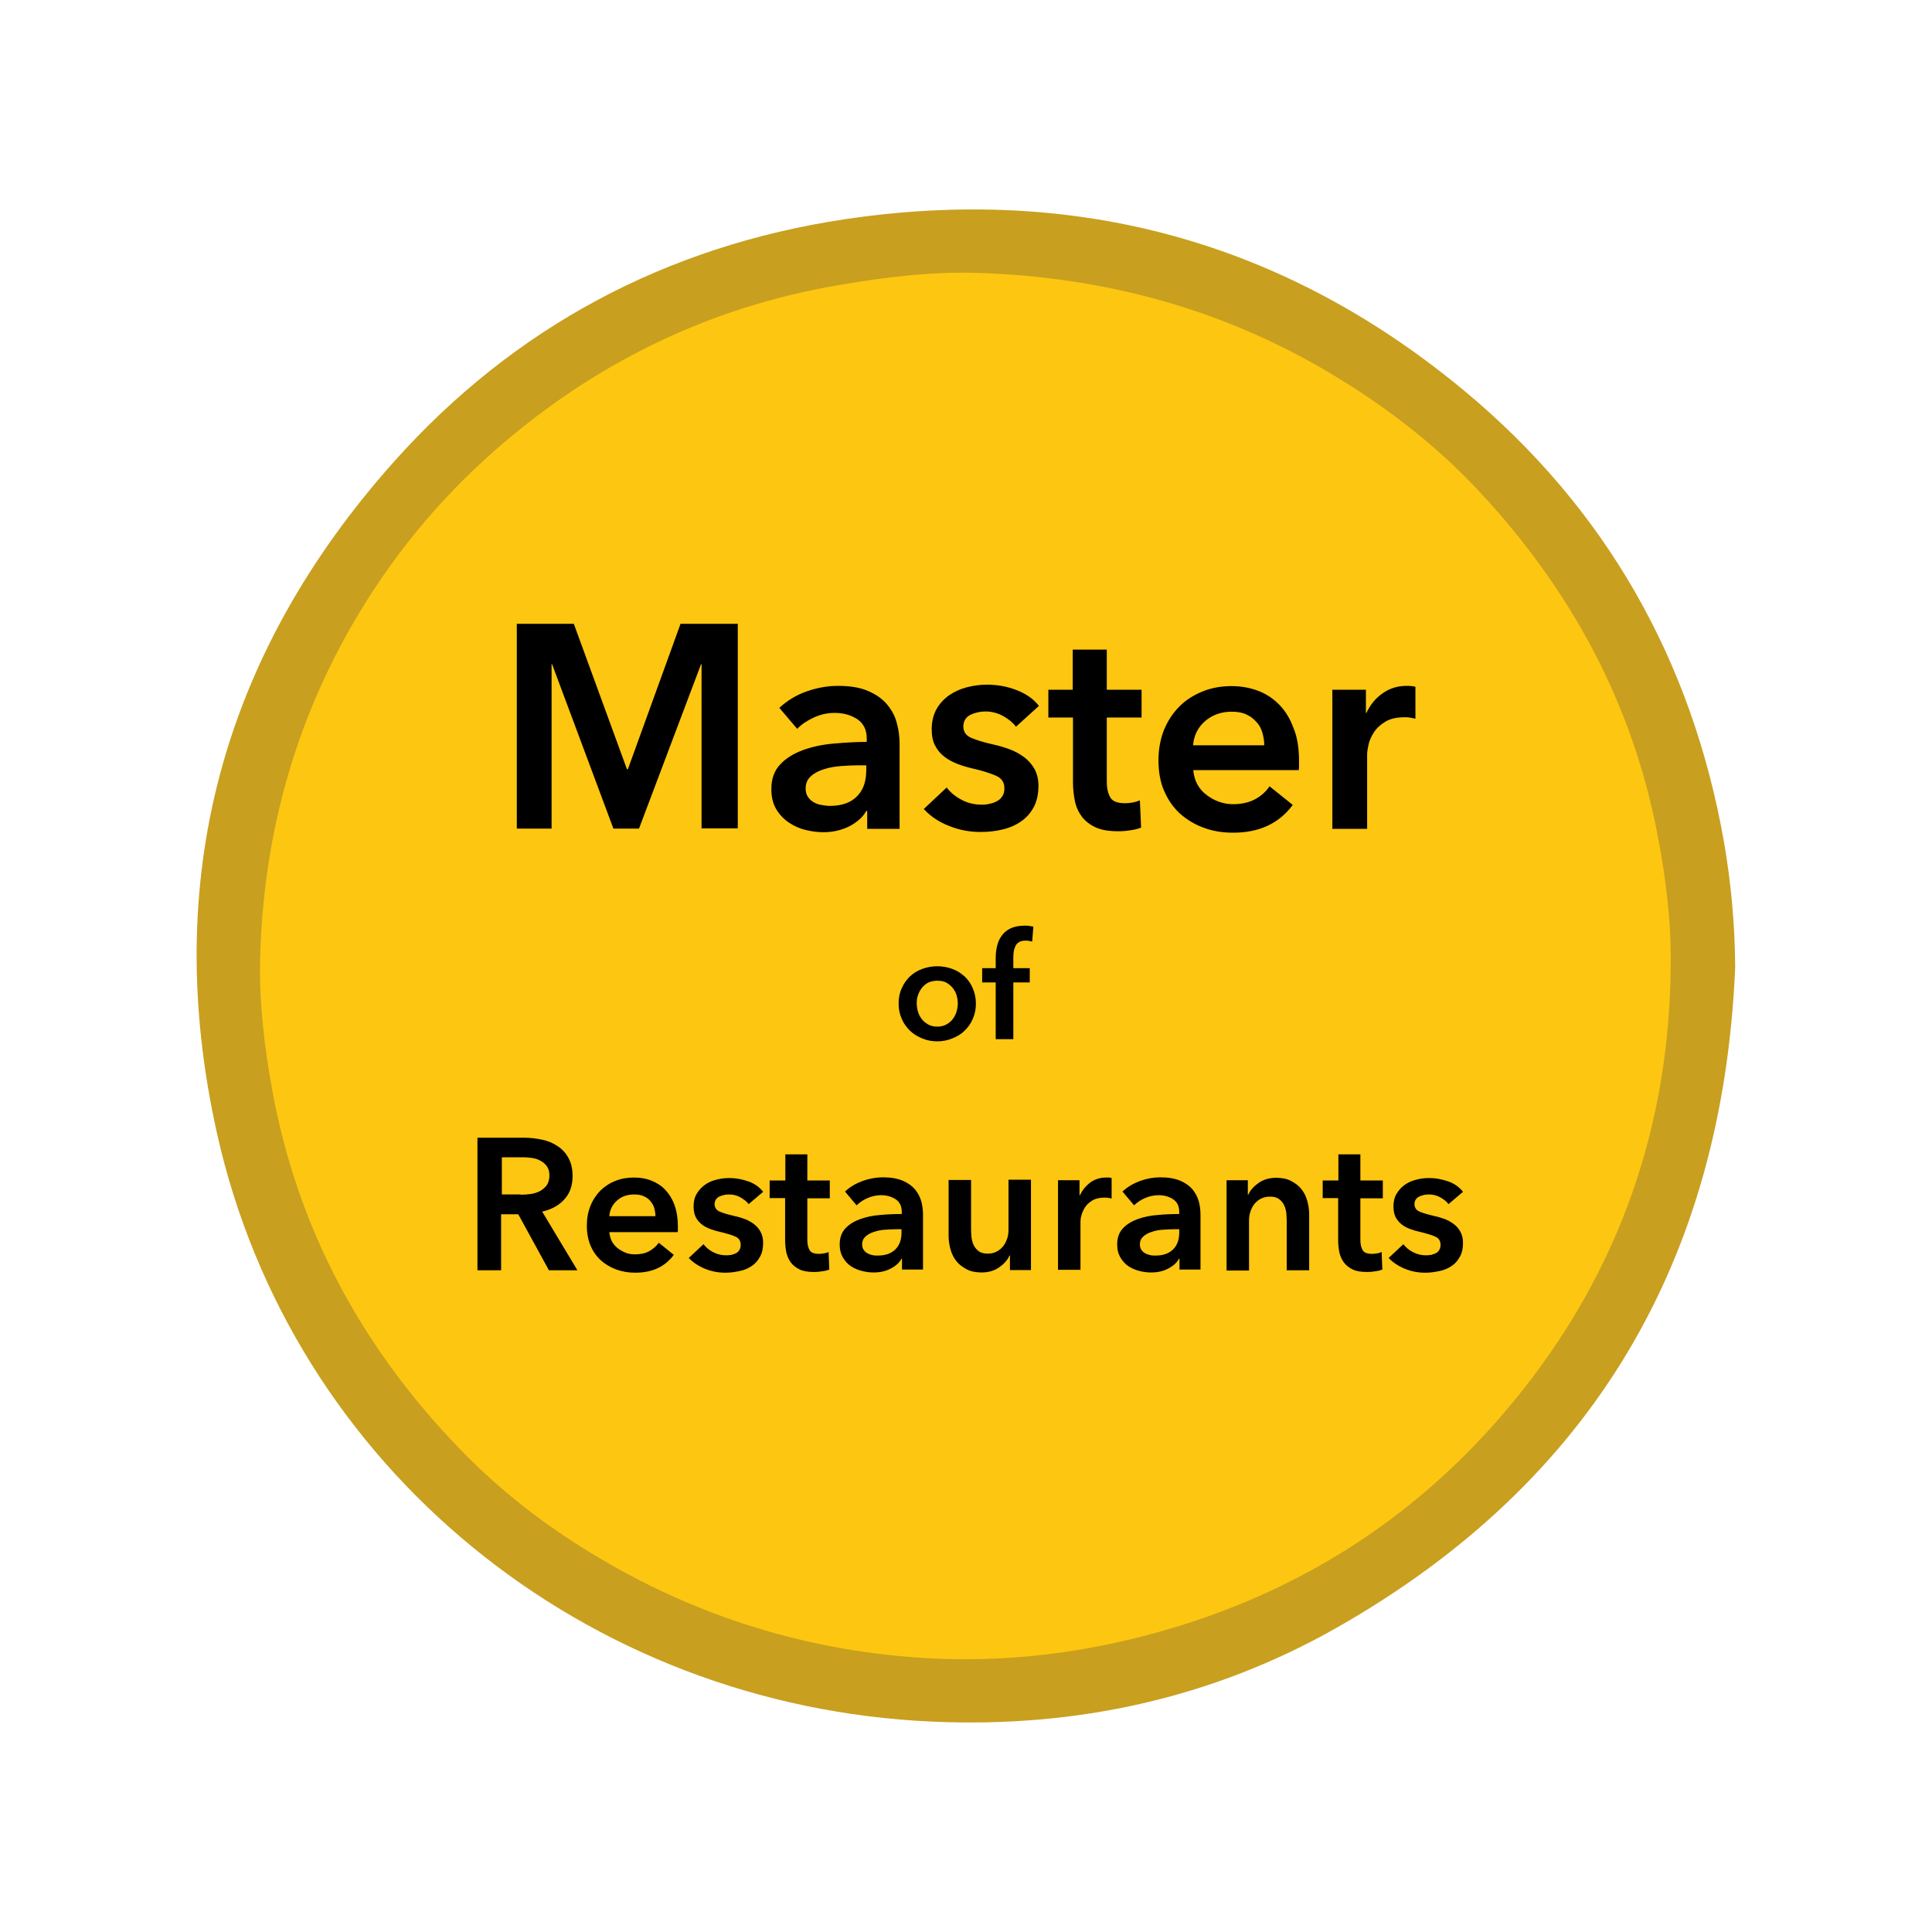
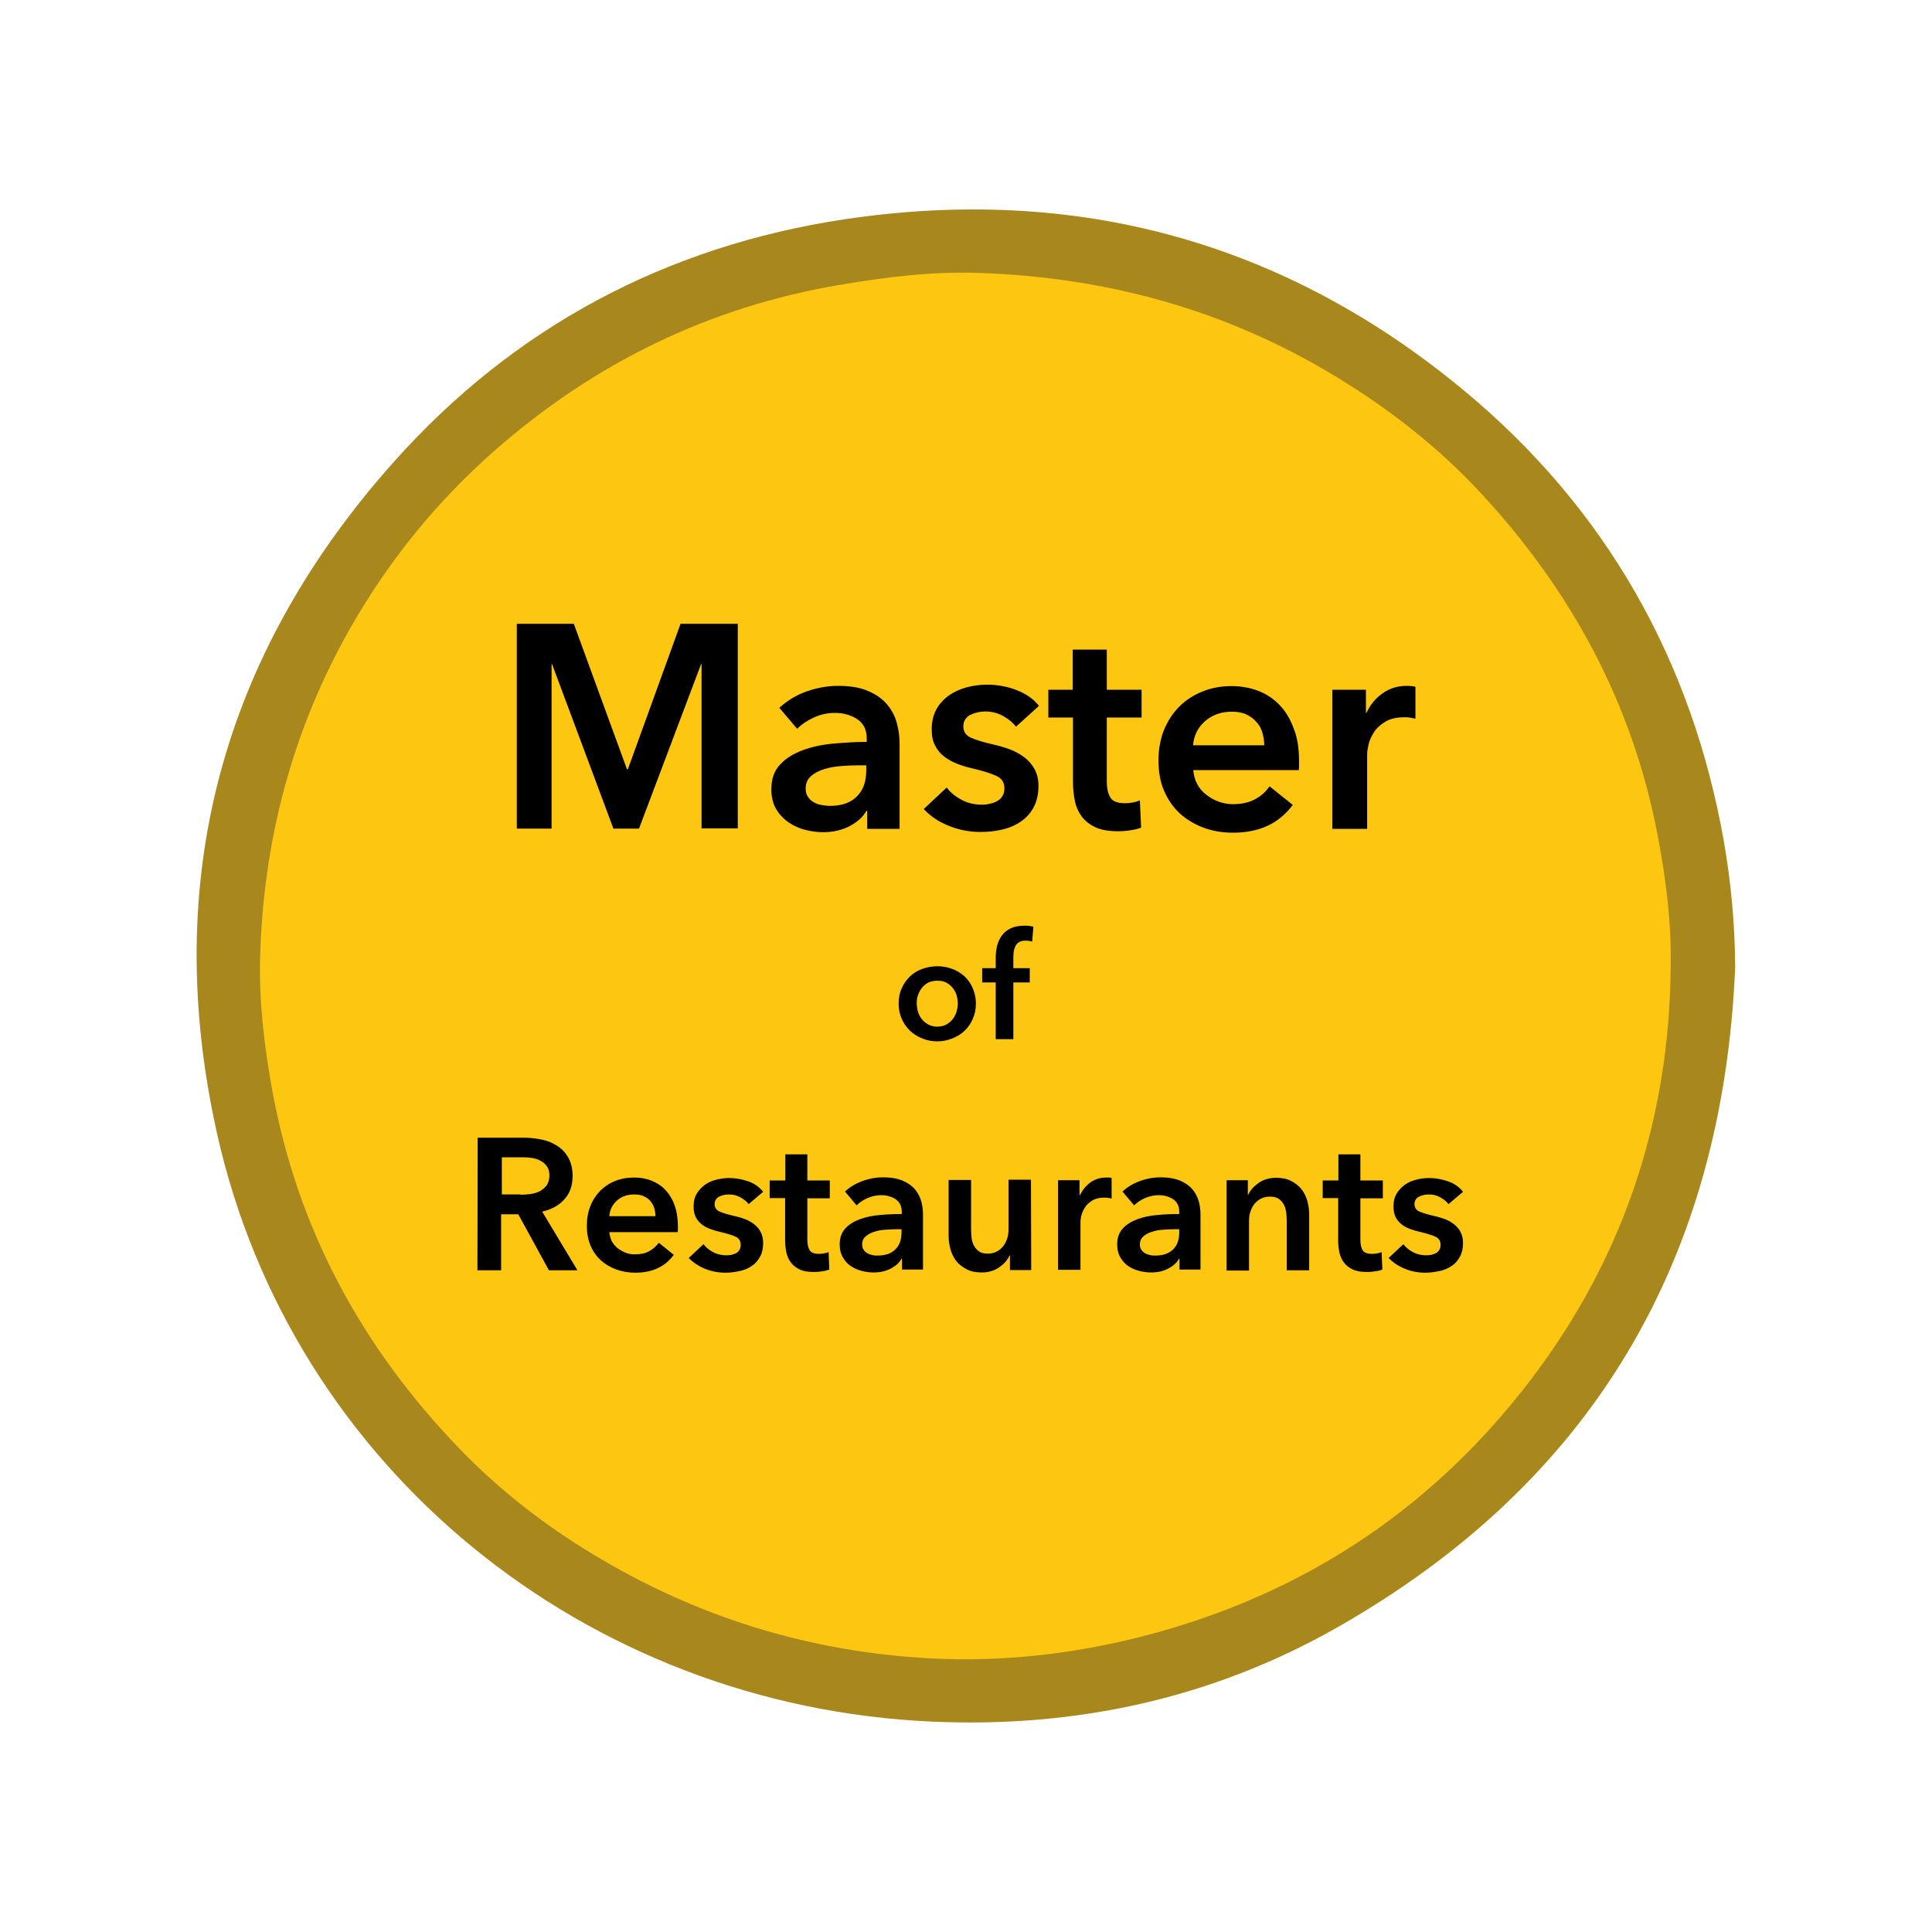
<svg xmlns="http://www.w3.org/2000/svg" version="1.1" id="Layer_1" x="0px" y="0px" viewBox="0 0 800 800" style="enable-background:new 0 0 800 800;" xml:space="preserve">
  <style type="text/css">
- 	.st0{fill:#C89F1F;}
+ 	.st0{fill:#A8881D;}
	.st1{fill:#FDC610;}
</style>
  <g id="locked">
    <path class="st0" d="M718.5,400.5c-5.1,121.2-59,213.3-165,273.5c-51.6,29.3-108,41.5-167.1,38.9   c-144.1-6.2-265.6-105.3-296.5-243.4c-23.4-104.6,1.8-198.3,73.3-278.4C213,135.3,276,101.9,349.7,90.8   c95.6-14.3,181.9,9,256.5,70.9c58.7,48.7,94.3,111.5,107.6,186.6C716.8,365.5,718.4,382.8,718.5,400.5z" />
    <path class="st1" d="M691.8,400c-0.5,65.6-20.8,124.5-61.5,175.9c-39.9,50.4-91.2,83.9-153.5,100.7c-30.1,8.1-60.7,11.7-91.6,10.1   c-50.1-2.7-96.8-17.1-139.8-43.2c-20.2-12.2-38.7-26.6-55-43.5c-40.6-42-67.4-91.4-77.8-149.3c-3.2-17.7-5.3-35.6-4.9-53.5   c1.2-48.8,13.2-94.7,37.5-137.4c15.9-27.8,35.7-52.2,59.6-73.2c41.2-36.2,88.9-59.6,143.3-68.7c18.8-3.2,37.7-5.5,56.8-4.9   c53.3,1.7,103.3,15.4,149,43.4c21.8,13.3,41.9,29,59.2,47.7c37.5,40.4,62.9,87.2,73.3,141.8C689.8,363.7,692.1,381.7,691.8,400z" />
    <g>
      <g>
-         <path d="M214,258.3h23.6l22,60.2h0.4l21.8-60.2h23.7v84.7h-15V275h-0.2l-25.7,68.1H254L228.6,275h-0.2v68.1H214V258.3z" />
-         <path d="M359.1,335.8h-0.4c-1.4,2.6-3.8,4.6-6.9,6.3c-3.2,1.6-6.8,2.5-10.9,2.5c-2.3,0-4.7-0.3-7.2-0.9c-2.5-0.6-4.8-1.6-6.9-3     c-2.1-1.4-3.9-3.2-5.3-5.5c-1.4-2.3-2.1-5.1-2.1-8.4c0-4.3,1.2-7.7,3.7-10.3c2.4-2.6,5.6-4.5,9.4-5.9c3.8-1.4,8.1-2.3,12.7-2.7     c4.7-0.4,9.2-0.7,13.7-0.7v-1.4c0-3.6-1.3-6.2-3.9-8c-2.6-1.7-5.7-2.6-9.3-2.6c-3,0-5.9,0.6-8.7,1.9c-2.8,1.3-5.1,2.8-6.9,4.7     l-7.4-8.7c3.3-3,7-5.3,11.3-6.8c4.3-1.5,8.6-2.3,13-2.3c5.1,0,9.3,0.7,12.6,2.2c3.3,1.4,5.9,3.3,7.8,5.6c1.9,2.3,3.3,4.9,4,7.8     c0.8,2.9,1.1,5.7,1.1,8.6v35h-13.4V335.8z M358.8,316.9h-3.2c-2.3,0-4.7,0.1-7.3,0.3c-2.6,0.2-4.9,0.6-7.1,1.3     c-2.2,0.7-4,1.6-5.4,2.9c-1.4,1.2-2.2,2.9-2.2,5.1c0,1.4,0.3,2.5,0.9,3.4c0.6,0.9,1.4,1.7,2.3,2.2c1,0.6,2,1,3.2,1.2     c1.2,0.2,2.4,0.4,3.6,0.4c4.9,0,8.7-1.3,11.3-4c2.6-2.6,3.8-6.2,3.8-10.8V316.9z" />
-         <path d="M420.7,300.9c-1.3-1.7-3-3.1-5.3-4.4c-2.2-1.2-4.7-1.9-7.3-1.9c-2.3,0-4.4,0.5-6.3,1.4c-1.9,1-2.9,2.6-2.9,4.8     c0,2.2,1.1,3.8,3.2,4.7c2.1,0.9,5.2,1.9,9.3,2.8c2.2,0.5,4.3,1.1,6.5,1.9c2.2,0.8,4.2,1.9,6,3.2c1.8,1.3,3.3,3,4.4,4.9     c1.1,2,1.7,4.3,1.7,7.1c0,3.5-0.7,6.5-2,8.9c-1.3,2.4-3.1,4.4-5.3,5.9c-2.2,1.5-4.7,2.6-7.7,3.3c-2.9,0.7-5.9,1-9,1     c-4.5,0-8.8-0.8-13-2.5c-4.2-1.6-7.7-4-10.5-7l9.5-8.9c1.6,2.1,3.7,3.8,6.2,5.1c2.6,1.4,5.4,2,8.5,2c1,0,2.1-0.1,3.2-0.4     c1.1-0.2,2.1-0.6,3-1.1c0.9-0.5,1.7-1.2,2.2-2.1c0.6-0.9,0.8-2,0.8-3.2c0-2.4-1.1-4.1-3.3-5.1c-2.2-1-5.5-2.1-9.9-3.1     c-2.2-0.5-4.2-1.1-6.3-1.9c-2-0.8-3.9-1.8-5.4-3c-1.6-1.2-2.9-2.8-3.8-4.6c-1-1.8-1.4-4.1-1.4-6.8c0-3.2,0.7-5.9,2-8.3     c1.3-2.3,3.1-4.2,5.2-5.7c2.2-1.5,4.6-2.6,7.3-3.3c2.7-0.7,5.5-1.1,8.4-1.1c4.1,0,8.2,0.7,12.1,2.2s7.1,3.6,9.4,6.6L420.7,300.9z     " />
-         <path d="M434.1,297.1v-11.5h10.1V269h14.1v16.6h14.4v11.5h-14.4v26.7c0,2.6,0.5,4.7,1.4,6.3c0.9,1.7,3,2.5,6.2,2.5     c1,0,2-0.1,3.1-0.3c1.1-0.2,2.1-0.5,3-0.9l0.5,11.3c-1.3,0.5-2.8,0.9-4.5,1.1c-1.8,0.3-3.4,0.4-5,0.4c-3.8,0-6.9-0.5-9.3-1.6     s-4.3-2.6-5.7-4.4c-1.4-1.9-2.4-4-2.9-6.5c-0.5-2.4-0.8-5-0.8-7.8v-26.8H434.1z" />
-         <path d="M537.9,315.1c0,0.6,0,1.3,0,1.9c0,0.6,0,1.3-0.1,1.9h-43.7c0.2,2.1,0.7,4,1.6,5.7c0.9,1.7,2.1,3.2,3.7,4.4     c1.5,1.2,3.2,2.2,5.1,2.9s3.9,1.1,6,1.1c3.6,0,6.6-0.7,9.1-2c2.5-1.3,4.5-3.1,6.1-5.4l9.6,7.7c-5.7,7.7-13.9,11.5-24.7,11.5     c-4.5,0-8.6-0.7-12.3-2.1c-3.8-1.4-7-3.4-9.8-5.9c-2.8-2.6-4.9-5.7-6.5-9.4s-2.3-7.9-2.3-12.6c0-4.6,0.8-8.8,2.3-12.6     c1.6-3.8,3.7-7,6.4-9.7c2.7-2.7,5.9-4.7,9.6-6.2c3.7-1.5,7.7-2.2,12-2.2c4,0,7.7,0.7,11.1,2c3.4,1.3,6.3,3.3,8.8,5.9     c2.5,2.6,4.4,5.8,5.8,9.7C537.2,305.3,537.9,309.9,537.9,315.1z M523.5,308.6c0-1.8-0.3-3.6-0.8-5.3c-0.5-1.7-1.3-3.2-2.5-4.4     c-1.1-1.3-2.5-2.3-4.2-3.1c-1.7-0.8-3.7-1.1-6-1.1c-4.3,0-8,1.3-11,3.9c-3,2.6-4.6,5.9-5,10H523.5z" />
-         <path d="M551.8,285.6h13.8v9.6h0.2c1.6-3.4,3.8-6.1,6.7-8.1c2.9-2.1,6.2-3.1,10.1-3.1c0.6,0,1.2,0,1.8,0.1c0.6,0,1.2,0.1,1.7,0.3     v13.2c-1-0.2-1.8-0.4-2.5-0.5c-0.7-0.1-1.3-0.1-2-0.1c-3.3,0-5.9,0.6-7.9,1.8c-2,1.2-3.6,2.6-4.7,4.3c-1.1,1.7-1.9,3.4-2.3,5.1     c-0.4,1.8-0.6,3.2-0.6,4.2v30.8h-14.4V285.6z" />
+         <path d="M214,258.3h23.6l22,60.2h0.4l21.8-60.2h23.7V343h-15v-68h-0.2l-25.7,68.1H254L228.6,275h-0.2v68.1H214V258.3z" />
+         <path d="M359.1,335.8h-0.4c-1.4,2.6-3.8,4.6-6.9,6.3c-3.2,1.6-6.8,2.5-10.9,2.5c-2.3,0-4.7-0.3-7.2-0.9s-4.8-1.6-6.9-3     s-3.9-3.2-5.3-5.5s-2.1-5.1-2.1-8.4c0-4.3,1.2-7.7,3.7-10.3c2.4-2.6,5.6-4.5,9.4-5.9s8.1-2.3,12.7-2.7c4.7-0.4,9.2-0.7,13.7-0.7     v-1.4c0-3.6-1.3-6.2-3.9-8c-2.6-1.7-5.7-2.6-9.3-2.6c-3,0-5.9,0.6-8.7,1.9c-2.8,1.3-5.1,2.8-6.9,4.7l-7.4-8.7     c3.3-3,7-5.3,11.3-6.8s8.6-2.3,13-2.3c5.1,0,9.3,0.7,12.6,2.2c3.3,1.4,5.9,3.3,7.8,5.6c1.9,2.3,3.3,4.9,4,7.8     c0.8,2.9,1.1,5.7,1.1,8.6v35h-13.4L359.1,335.8L359.1,335.8z M358.8,316.9h-3.2c-2.3,0-4.7,0.1-7.3,0.3c-2.6,0.2-4.9,0.6-7.1,1.3     c-2.2,0.7-4,1.6-5.4,2.9c-1.4,1.2-2.2,2.9-2.2,5.1c0,1.4,0.3,2.5,0.9,3.4s1.4,1.7,2.3,2.2c1,0.6,2,1,3.2,1.2s2.4,0.4,3.6,0.4     c4.9,0,8.7-1.3,11.3-4c2.6-2.6,3.8-6.2,3.8-10.8v-2H358.8z" />
+         <path d="M420.7,300.9c-1.3-1.7-3-3.1-5.3-4.4c-2.2-1.2-4.7-1.9-7.3-1.9c-2.3,0-4.4,0.5-6.3,1.4c-1.9,1-2.9,2.6-2.9,4.8     c0,2.2,1.1,3.8,3.2,4.7c2.1,0.9,5.2,1.9,9.3,2.8c2.2,0.5,4.3,1.1,6.5,1.9s4.2,1.9,6,3.2c1.8,1.3,3.3,3,4.4,4.9     c1.1,2,1.7,4.3,1.7,7.1c0,3.5-0.7,6.5-2,8.9s-3.1,4.4-5.3,5.9c-2.2,1.5-4.7,2.6-7.7,3.3c-2.9,0.7-5.9,1-9,1     c-4.5,0-8.8-0.8-13-2.5c-4.2-1.6-7.7-4-10.5-7l9.5-8.9c1.6,2.1,3.7,3.8,6.2,5.1c2.6,1.4,5.4,2,8.5,2c1,0,2.1-0.1,3.2-0.4     c1.1-0.2,2.1-0.6,3-1.1s1.7-1.2,2.2-2.1c0.6-0.9,0.8-2,0.8-3.2c0-2.4-1.1-4.1-3.3-5.1c-2.2-1-5.5-2.1-9.9-3.1     c-2.2-0.5-4.2-1.1-6.3-1.9c-2-0.8-3.9-1.8-5.4-3c-1.6-1.2-2.9-2.8-3.8-4.6c-1-1.8-1.4-4.1-1.4-6.8c0-3.2,0.7-5.9,2-8.3     c1.3-2.3,3.1-4.2,5.2-5.7c2.2-1.5,4.6-2.6,7.3-3.3c2.7-0.7,5.5-1.1,8.4-1.1c4.1,0,8.2,0.7,12.1,2.2s7.1,3.6,9.4,6.6L420.7,300.9z     " />
+         <path d="M434.1,297.1v-11.5h10.1V269h14.1v16.6h14.4v11.5h-14.4v26.7c0,2.6,0.5,4.7,1.4,6.3c0.9,1.7,3,2.5,6.2,2.5     c1,0,2-0.1,3.1-0.3c1.1-0.2,2.1-0.5,3-0.9l0.5,11.3c-1.3,0.5-2.8,0.9-4.5,1.1c-1.8,0.3-3.4,0.4-5,0.4c-3.8,0-6.9-0.5-9.3-1.6     s-4.3-2.6-5.7-4.4c-1.4-1.9-2.4-4-2.9-6.5c-0.5-2.4-0.8-5-0.8-7.8v-26.8L434.1,297.1L434.1,297.1z" />
+         <path d="M537.9,315.1c0,0.6,0,1.3,0,1.9s0,1.3-0.1,1.9h-43.7c0.2,2.1,0.7,4,1.6,5.7s2.1,3.2,3.7,4.4c1.5,1.2,3.2,2.2,5.1,2.9     s3.9,1.1,6,1.1c3.6,0,6.6-0.7,9.1-2s4.5-3.1,6.1-5.4l9.6,7.7c-5.7,7.7-13.9,11.5-24.7,11.5c-4.5,0-8.6-0.7-12.3-2.1     c-3.8-1.4-7-3.4-9.8-5.9c-2.8-2.6-4.9-5.7-6.5-9.4s-2.3-7.9-2.3-12.6c0-4.6,0.8-8.8,2.3-12.6c1.6-3.8,3.7-7,6.4-9.7     c2.7-2.7,5.9-4.7,9.6-6.2s7.7-2.2,12-2.2c4,0,7.7,0.7,11.1,2c3.4,1.3,6.3,3.3,8.8,5.9s4.4,5.8,5.8,9.7     C537.2,305.3,537.9,309.9,537.9,315.1z M523.5,308.6c0-1.8-0.3-3.6-0.8-5.3c-0.5-1.7-1.3-3.2-2.5-4.4c-1.1-1.3-2.5-2.3-4.2-3.1     c-1.7-0.8-3.7-1.1-6-1.1c-4.3,0-8,1.3-11,3.9s-4.6,5.9-5,10H523.5z" />
+         <path d="M551.8,285.6h13.8v9.6h0.2c1.6-3.4,3.8-6.1,6.7-8.1c2.9-2.1,6.2-3.1,10.1-3.1c0.6,0,1.2,0,1.8,0.1c0.6,0,1.2,0.1,1.7,0.3     v13.2c-1-0.2-1.8-0.4-2.5-0.5s-1.3-0.1-2-0.1c-3.3,0-5.9,0.6-7.9,1.8c-2,1.2-3.6,2.6-4.7,4.3c-1.1,1.7-1.9,3.4-2.3,5.1     c-0.4,1.8-0.6,3.2-0.6,4.2v30.8h-14.4v-57.6H551.8z" />
      </g>
      <g>
-         <path d="M372.1,415.5c0-2.3,0.4-4.4,1.3-6.3c0.8-1.9,2-3.5,3.4-4.9c1.4-1.3,3.1-2.4,5.1-3.1c2-0.7,4-1.1,6.2-1.1     c2.2,0,4.3,0.4,6.2,1.1c2,0.7,3.6,1.8,5.1,3.1c1.4,1.3,2.6,3,3.4,4.9c0.8,1.9,1.3,4,1.3,6.3c0,2.3-0.4,4.4-1.3,6.4     c-0.8,1.9-2,3.6-3.4,4.9c-1.4,1.4-3.1,2.4-5.1,3.2c-2,0.8-4,1.2-6.2,1.2c-2.2,0-4.3-0.4-6.2-1.2c-2-0.8-3.6-1.8-5.1-3.2     c-1.4-1.4-2.6-3-3.4-4.9C372.5,419.9,372.1,417.8,372.1,415.5z M379.6,415.5c0,1.1,0.2,2.3,0.5,3.4c0.3,1.1,0.9,2.2,1.6,3.1     c0.7,0.9,1.6,1.6,2.6,2.2c1.1,0.6,2.3,0.9,3.8,0.9c1.5,0,2.7-0.3,3.8-0.9c1.1-0.6,1.9-1.3,2.6-2.2c0.7-0.9,1.2-1.9,1.6-3.1     c0.3-1.1,0.5-2.3,0.5-3.4c0-1.1-0.2-2.3-0.5-3.4c-0.3-1.1-0.9-2.1-1.6-3c-0.7-0.9-1.6-1.6-2.6-2.2c-1.1-0.6-2.3-0.8-3.8-0.8     c-1.5,0-2.7,0.3-3.8,0.8c-1.1,0.6-1.9,1.3-2.6,2.2c-0.7,0.9-1.2,1.9-1.6,3C379.7,413.2,379.6,414.3,379.6,415.5z" />
-         <path d="M412.3,406.8h-5.6v-5.9h5.6v-4.3c0-1.8,0.2-3.4,0.6-5c0.4-1.6,1-3,2-4.3c0.9-1.2,2.1-2.2,3.6-2.9     c1.5-0.7,3.4-1.1,5.7-1.1c0.8,0,1.5,0,2,0.1c0.5,0.1,1.1,0.2,1.7,0.3l-0.5,6.2c-0.4-0.1-0.8-0.2-1.3-0.3c-0.5-0.1-1-0.1-1.5-0.1     c-1.1,0-1.9,0.2-2.6,0.6c-0.7,0.4-1.2,0.9-1.5,1.6c-0.3,0.7-0.6,1.4-0.7,2.1c-0.1,0.8-0.2,1.5-0.2,2.3v4.8h6.8v5.9h-6.8v23.5     h-7.3V406.8z" />
+         <path d="M372.1,415.5c0-2.3,0.4-4.4,1.3-6.3c0.8-1.9,2-3.5,3.4-4.9c1.4-1.3,3.1-2.4,5.1-3.1s4-1.1,6.2-1.1s4.3,0.4,6.2,1.1     c2,0.7,3.6,1.8,5.1,3.1c1.4,1.3,2.6,3,3.4,4.9s1.3,4,1.3,6.3s-0.4,4.4-1.3,6.4c-0.8,1.9-2,3.6-3.4,4.9c-1.4,1.4-3.1,2.4-5.1,3.2     c-2,0.8-4,1.2-6.2,1.2s-4.3-0.4-6.2-1.2c-2-0.8-3.6-1.8-5.1-3.2c-1.4-1.4-2.6-3-3.4-4.9C372.5,419.9,372.1,417.8,372.1,415.5z      M379.6,415.5c0,1.1,0.2,2.3,0.5,3.4s0.9,2.2,1.6,3.1s1.6,1.6,2.6,2.2c1.1,0.6,2.3,0.9,3.8,0.9s2.7-0.3,3.8-0.9     c1.1-0.6,1.9-1.3,2.6-2.2c0.7-0.9,1.2-1.9,1.6-3.1c0.3-1.1,0.5-2.3,0.5-3.4s-0.2-2.3-0.5-3.4s-0.9-2.1-1.6-3s-1.6-1.6-2.6-2.2     c-1.1-0.6-2.3-0.8-3.8-0.8s-2.7,0.3-3.8,0.8c-1.1,0.6-1.9,1.3-2.6,2.2c-0.7,0.9-1.2,1.9-1.6,3S379.6,414.3,379.6,415.5z" />
+         <path d="M412.3,406.8h-5.6v-5.9h5.6v-4.3c0-1.8,0.2-3.4,0.6-5s1-3,2-4.3c0.9-1.2,2.1-2.2,3.6-2.9c1.5-0.7,3.4-1.1,5.7-1.1     c0.8,0,1.5,0,2,0.1s1.1,0.2,1.7,0.3l-0.5,6.2c-0.4-0.1-0.8-0.2-1.3-0.3c-0.5-0.1-1-0.1-1.5-0.1c-1.1,0-1.9,0.2-2.6,0.6     s-1.2,0.9-1.5,1.6s-0.6,1.4-0.7,2.1c-0.1,0.8-0.2,1.5-0.2,2.3v4.8h6.8v5.9h-6.8v23.5h-7.3L412.3,406.8L412.3,406.8z" />
      </g>
    </g>
  </g>
  <g>
-     <path d="M197.8,471.1h19.1c2.6,0,5.1,0.3,7.5,0.8c2.4,0.5,4.6,1.4,6.5,2.7c1.9,1.2,3.4,2.9,4.5,4.9c1.1,2,1.7,4.5,1.7,7.4   c0,4-1.1,7.2-3.4,9.7c-2.2,2.5-5.3,4.2-9.2,5.1l14.6,24.3h-11.8l-12.7-23.2h-7.1v23.2h-9.8V471.1z M215.6,494.7   c1.4,0,2.8-0.1,4.2-0.3c1.4-0.2,2.6-0.6,3.8-1.2c1.1-0.6,2-1.4,2.8-2.4c0.7-1.1,1.1-2.4,1.1-4.1c0-1.5-0.3-2.7-1-3.7   c-0.7-1-1.5-1.7-2.6-2.3c-1-0.6-2.2-1-3.5-1.2c-1.3-0.2-2.6-0.3-3.8-0.3h-8.8v15.4H215.6z" />
-     <path d="M280.7,507.8c0,0.4,0,0.8,0,1.2c0,0.4,0,0.8-0.1,1.2h-28.3c0.1,1.3,0.5,2.6,1,3.7c0.6,1.1,1.4,2.1,2.4,2.9   c1,0.8,2.1,1.4,3.3,1.9s2.5,0.7,3.9,0.7c2.3,0,4.3-0.4,5.9-1.3c1.6-0.9,2.9-2,4-3.5l6.2,5c-3.7,5-9,7.4-16,7.4   c-2.9,0-5.6-0.5-8-1.4c-2.4-0.9-4.5-2.2-6.3-3.8c-1.8-1.7-3.2-3.7-4.2-6.1c-1-2.4-1.5-5.1-1.5-8.2c0-3,0.5-5.7,1.5-8.2   c1-2.5,2.4-4.5,4.1-6.3c1.8-1.7,3.8-3.1,6.2-4c2.4-1,5-1.4,7.8-1.4c2.6,0,5,0.4,7.2,1.3c2.2,0.9,4.1,2.1,5.7,3.8   c1.6,1.7,2.9,3.8,3.8,6.3C280.2,501.5,280.7,504.4,280.7,507.8z M271.4,503.6c0-1.2-0.2-2.3-0.5-3.4s-0.9-2-1.6-2.9   c-0.7-0.8-1.6-1.5-2.8-2c-1.1-0.5-2.4-0.7-3.9-0.7c-2.8,0-5.2,0.8-7.1,2.5c-1.9,1.7-3,3.8-3.2,6.5H271.4z" />
-     <path d="M310,498.6c-0.8-1.1-2-2-3.4-2.8c-1.4-0.8-3-1.2-4.7-1.2c-1.5,0-2.9,0.3-4.1,0.9c-1.2,0.6-1.9,1.7-1.9,3.1   c0,1.4,0.7,2.5,2.1,3.1c1.4,0.6,3.4,1.2,6,1.8c1.4,0.3,2.8,0.7,4.2,1.2c1.4,0.5,2.7,1.2,3.9,2.1s2.1,1.9,2.8,3.2   c0.7,1.3,1.1,2.8,1.1,4.6c0,2.3-0.4,4.2-1.3,5.8c-0.9,1.6-2,2.9-3.4,3.8c-1.4,1-3.1,1.7-5,2.1c-1.9,0.4-3.8,0.7-5.9,0.7   c-2.9,0-5.7-0.5-8.4-1.6c-2.7-1.1-5-2.6-6.8-4.5l6.1-5.7c1,1.3,2.4,2.5,4,3.3c1.7,0.9,3.5,1.3,5.5,1.3c0.7,0,1.4-0.1,2.1-0.2   c0.7-0.2,1.3-0.4,1.9-0.7c0.6-0.3,1.1-0.8,1.4-1.4c0.4-0.6,0.5-1.3,0.5-2.1c0-1.5-0.7-2.7-2.1-3.3c-1.4-0.7-3.6-1.3-6.4-2   c-1.4-0.3-2.8-0.7-4.1-1.2s-2.5-1.1-3.5-1.9c-1-0.8-1.9-1.8-2.5-3s-0.9-2.7-0.9-4.4c0-2.1,0.4-3.8,1.3-5.3c0.9-1.5,2-2.7,3.4-3.7   c1.4-1,3-1.7,4.7-2.1c1.8-0.5,3.6-0.7,5.4-0.7c2.7,0,5.3,0.5,7.9,1.4c2.6,0.9,4.6,2.4,6.1,4.3L310,498.6z" />
-     <path d="M318.7,496.2v-7.4h6.5V478h9.1v10.8h9.3v7.4h-9.3v17.3c0,1.7,0.3,3,0.9,4.1s1.9,1.6,4,1.6c0.6,0,1.3-0.1,2-0.2   c0.7-0.1,1.4-0.3,1.9-0.6l0.3,7.3c-0.8,0.3-1.8,0.6-2.9,0.7c-1.1,0.2-2.2,0.3-3.3,0.3c-2.5,0-4.5-0.3-6-1s-2.8-1.7-3.7-2.9   c-0.9-1.2-1.5-2.6-1.9-4.2c-0.3-1.6-0.5-3.3-0.5-5.1v-17.4H318.7z" />
-     <path d="M373.5,521.2h-0.2c-0.9,1.7-2.4,3-4.5,4.1c-2.1,1.1-4.4,1.6-7.1,1.6c-1.5,0-3.1-0.2-4.7-0.6c-1.6-0.4-3.1-1-4.5-1.9   c-1.4-0.9-2.5-2.1-3.4-3.6c-0.9-1.5-1.4-3.3-1.4-5.5c0-2.8,0.8-5,2.4-6.7c1.6-1.7,3.6-2.9,6.1-3.8c2.5-0.9,5.2-1.5,8.3-1.7   c3-0.3,6-0.4,8.9-0.4v-0.9c0-2.3-0.8-4-2.5-5.2c-1.7-1.1-3.7-1.7-6-1.7c-2,0-3.8,0.4-5.7,1.2c-1.8,0.8-3.3,1.8-4.5,3l-4.8-5.7   c2.1-2,4.6-3.4,7.3-4.4c2.8-1,5.6-1.5,8.4-1.5c3.3,0,6,0.5,8.2,1.4c2.1,0.9,3.8,2.1,5.1,3.6c1.2,1.5,2.1,3.2,2.6,5   c0.5,1.9,0.7,3.7,0.7,5.6v22.6h-8.7V521.2z M373.3,509h-2.1c-1.5,0-3.1,0.1-4.7,0.2c-1.7,0.1-3.2,0.4-4.6,0.9   c-1.4,0.4-2.6,1.1-3.5,1.9c-0.9,0.8-1.4,1.9-1.4,3.3c0,0.9,0.2,1.6,0.6,2.2c0.4,0.6,0.9,1.1,1.5,1.4c0.6,0.4,1.3,0.6,2.1,0.8   c0.8,0.2,1.5,0.2,2.3,0.2c3.2,0,5.6-0.9,7.3-2.6c1.7-1.7,2.5-4,2.5-7V509z" />
-     <path d="M427,525.9h-8.8v-6H418c-0.8,1.9-2.3,3.5-4.3,4.9c-2,1.4-4.5,2.1-7.2,2.1c-2.4,0-4.5-0.4-6.2-1.3c-1.7-0.9-3.2-2-4.3-3.4   c-1.1-1.4-1.9-3-2.4-4.8c-0.5-1.8-0.8-3.7-0.8-5.6v-23.2h9.3v20.6c0,1.1,0.1,2.2,0.2,3.4c0.2,1.2,0.5,2.3,1,3.2   c0.5,1,1.2,1.7,2.1,2.4c0.9,0.6,2.1,0.9,3.6,0.9c1.4,0,2.7-0.3,3.8-0.9c1.1-0.6,2-1.4,2.7-2.3s1.2-2,1.6-3.2   c0.4-1.2,0.5-2.4,0.5-3.7v-20.5h9.3V525.9z" />
-     <path d="M438.1,488.7h8.9v6.2h0.2c1-2.2,2.5-3.9,4.3-5.3c1.9-1.3,4-2,6.5-2c0.4,0,0.7,0,1.2,0c0.4,0,0.8,0.1,1.1,0.2v8.5   c-0.6-0.2-1.2-0.3-1.6-0.3c-0.4-0.1-0.9-0.1-1.3-0.1c-2.1,0-3.8,0.4-5.1,1.2c-1.3,0.8-2.3,1.7-3,2.8c-0.7,1.1-1.2,2.2-1.5,3.3   c-0.3,1.1-0.4,2-0.4,2.7v19.9h-9.3V488.7z" />
-     <path d="M488.4,521.2h-0.2c-0.9,1.7-2.4,3-4.5,4.1c-2.1,1.1-4.4,1.6-7.1,1.6c-1.5,0-3.1-0.2-4.7-0.6c-1.6-0.4-3.1-1-4.5-1.9   c-1.4-0.9-2.5-2.1-3.4-3.6c-0.9-1.5-1.4-3.3-1.4-5.5c0-2.8,0.8-5,2.4-6.7c1.6-1.7,3.6-2.9,6.1-3.8c2.5-0.9,5.2-1.5,8.3-1.7   c3-0.3,6-0.4,8.9-0.4v-0.9c0-2.3-0.8-4-2.5-5.2c-1.7-1.1-3.7-1.7-6-1.7c-2,0-3.8,0.4-5.7,1.2c-1.8,0.8-3.3,1.8-4.5,3l-4.8-5.7   c2.1-2,4.6-3.4,7.3-4.4c2.8-1,5.6-1.5,8.4-1.5c3.3,0,6,0.5,8.2,1.4c2.1,0.9,3.8,2.1,5.1,3.6c1.2,1.5,2.1,3.2,2.6,5   c0.5,1.9,0.7,3.7,0.7,5.6v22.6h-8.7V521.2z M488.3,509h-2.1c-1.5,0-3.1,0.1-4.7,0.2c-1.7,0.1-3.2,0.4-4.6,0.9   c-1.4,0.4-2.6,1.1-3.5,1.9c-0.9,0.8-1.4,1.9-1.4,3.3c0,0.9,0.2,1.6,0.6,2.2c0.4,0.6,0.9,1.1,1.5,1.4c0.6,0.4,1.3,0.6,2.1,0.8   s1.5,0.2,2.3,0.2c3.2,0,5.6-0.9,7.3-2.6c1.7-1.7,2.5-4,2.5-7V509z" />
-     <path d="M507.9,488.7h8.8v6h0.2c0.8-1.9,2.3-3.5,4.3-4.9c2-1.4,4.5-2.1,7.2-2.1c2.4,0,4.5,0.4,6.2,1.3c1.7,0.9,3.2,2,4.3,3.4   c1.1,1.4,1.9,3,2.4,4.8c0.5,1.8,0.8,3.7,0.8,5.6v23.2h-9.3v-20.6c0-1.1-0.1-2.2-0.2-3.4c-0.2-1.2-0.5-2.3-1-3.2   c-0.5-1-1.2-1.7-2.1-2.4c-0.9-0.6-2.1-0.9-3.6-0.9c-1.5,0-2.8,0.3-3.9,0.9c-1.1,0.6-2,1.4-2.7,2.3s-1.2,2-1.6,3.2   c-0.4,1.2-0.5,2.4-0.5,3.7v20.5h-9.3V488.7z" />
-     <path d="M547.7,496.2v-7.4h6.5V478h9.1v10.8h9.3v7.4h-9.3v17.3c0,1.7,0.3,3,0.9,4.1c0.6,1.1,1.9,1.6,4,1.6c0.6,0,1.3-0.1,2-0.2   c0.7-0.1,1.4-0.3,1.9-0.6l0.3,7.3c-0.8,0.3-1.8,0.6-2.9,0.7c-1.1,0.2-2.2,0.3-3.3,0.3c-2.5,0-4.5-0.3-6-1s-2.8-1.7-3.7-2.9   c-0.9-1.2-1.5-2.6-1.9-4.2c-0.3-1.6-0.5-3.3-0.5-5.1v-17.4H547.7z" />
-     <path d="M599.8,498.6c-0.8-1.1-2-2-3.4-2.8c-1.4-0.8-3-1.2-4.7-1.2c-1.5,0-2.9,0.3-4.1,0.9c-1.2,0.6-1.9,1.7-1.9,3.1   c0,1.4,0.7,2.5,2.1,3.1c1.4,0.6,3.4,1.2,6,1.8c1.4,0.3,2.8,0.7,4.2,1.2c1.4,0.5,2.7,1.2,3.9,2.1c1.2,0.9,2.1,1.9,2.8,3.2   c0.7,1.3,1.1,2.8,1.1,4.6c0,2.3-0.4,4.2-1.3,5.8c-0.9,1.6-2,2.9-3.4,3.8c-1.4,1-3.1,1.7-5,2.1c-1.9,0.4-3.8,0.7-5.9,0.7   c-2.9,0-5.7-0.5-8.4-1.6c-2.7-1.1-5-2.6-6.8-4.5l6.1-5.7c1,1.3,2.4,2.5,4,3.3c1.7,0.9,3.5,1.3,5.5,1.3c0.7,0,1.4-0.1,2.1-0.2   c0.7-0.2,1.3-0.4,1.9-0.7c0.6-0.3,1.1-0.8,1.4-1.4c0.4-0.6,0.5-1.3,0.5-2.1c0-1.5-0.7-2.7-2.1-3.3c-1.4-0.7-3.6-1.3-6.4-2   c-1.4-0.3-2.8-0.7-4.1-1.2s-2.5-1.1-3.5-1.9s-1.9-1.8-2.5-3s-0.9-2.7-0.9-4.4c0-2.1,0.4-3.8,1.3-5.3c0.9-1.5,2-2.7,3.4-3.7   s3-1.7,4.7-2.1c1.8-0.5,3.6-0.7,5.4-0.7c2.7,0,5.3,0.5,7.9,1.4c2.6,0.9,4.6,2.4,6.1,4.3L599.8,498.6z" />
+     <path d="M197.8,471.1h19.1c2.6,0,5.1,0.3,7.5,0.8s4.6,1.4,6.5,2.7c1.9,1.2,3.4,2.9,4.5,4.9s1.7,4.5,1.7,7.4c0,4-1.1,7.2-3.4,9.7   c-2.2,2.5-5.3,4.2-9.2,5.1l14.6,24.3h-11.8l-12.7-23.2h-7.1V526h-9.8L197.8,471.1L197.8,471.1z M215.6,494.7c1.4,0,2.8-0.1,4.2-0.3   c1.4-0.2,2.6-0.6,3.8-1.2c1.1-0.6,2-1.4,2.8-2.4c0.7-1.1,1.1-2.4,1.1-4.1c0-1.5-0.3-2.7-1-3.7s-1.5-1.7-2.6-2.3   c-1-0.6-2.2-1-3.5-1.2s-2.6-0.3-3.8-0.3h-8.8v15.4h7.8V494.7z" />
+     <path d="M280.7,507.8c0,0.4,0,0.8,0,1.2c0,0.4,0,0.8-0.1,1.2h-28.3c0.1,1.3,0.5,2.6,1,3.7c0.6,1.1,1.4,2.1,2.4,2.9   c1,0.8,2.1,1.4,3.3,1.9s2.5,0.7,3.9,0.7c2.3,0,4.3-0.4,5.9-1.3c1.6-0.9,2.9-2,4-3.5l6.2,5c-3.7,5-9,7.4-16,7.4   c-2.9,0-5.6-0.5-8-1.4s-4.5-2.2-6.3-3.8c-1.8-1.7-3.2-3.7-4.2-6.1c-1-2.4-1.5-5.1-1.5-8.2c0-3,0.5-5.7,1.5-8.2s2.4-4.5,4.1-6.3   c1.8-1.7,3.8-3.1,6.2-4c2.4-1,5-1.4,7.8-1.4c2.6,0,5,0.4,7.2,1.3s4.1,2.1,5.7,3.8c1.6,1.7,2.9,3.8,3.8,6.3   C280.2,501.5,280.7,504.4,280.7,507.8z M271.4,503.6c0-1.2-0.2-2.3-0.5-3.4s-0.9-2-1.6-2.9c-0.7-0.8-1.6-1.5-2.8-2   c-1.1-0.5-2.4-0.7-3.9-0.7c-2.8,0-5.2,0.8-7.1,2.5s-3,3.8-3.2,6.5H271.4z" />
+     <path d="M310,498.6c-0.8-1.1-2-2-3.4-2.8s-3-1.2-4.7-1.2c-1.5,0-2.9,0.3-4.1,0.9s-1.9,1.7-1.9,3.1s0.7,2.5,2.1,3.1s3.4,1.2,6,1.8   c1.4,0.3,2.8,0.7,4.2,1.2c1.4,0.5,2.7,1.2,3.9,2.1s2.1,1.9,2.8,3.2c0.7,1.3,1.1,2.8,1.1,4.6c0,2.3-0.4,4.2-1.3,5.8s-2,2.9-3.4,3.8   c-1.4,1-3.1,1.7-5,2.1c-1.9,0.4-3.8,0.7-5.9,0.7c-2.9,0-5.7-0.5-8.4-1.6c-2.7-1.1-5-2.6-6.8-4.5l6.1-5.7c1,1.3,2.4,2.5,4,3.3   c1.7,0.9,3.5,1.3,5.5,1.3c0.7,0,1.4-0.1,2.1-0.2c0.7-0.2,1.3-0.4,1.9-0.7s1.1-0.8,1.4-1.4c0.4-0.6,0.5-1.3,0.5-2.1   c0-1.5-0.7-2.7-2.1-3.3c-1.4-0.7-3.6-1.3-6.4-2c-1.4-0.3-2.8-0.7-4.1-1.2s-2.5-1.1-3.5-1.9s-1.9-1.8-2.5-3s-0.9-2.7-0.9-4.4   c0-2.1,0.4-3.8,1.3-5.3s2-2.7,3.4-3.7s3-1.7,4.7-2.1c1.8-0.5,3.6-0.7,5.4-0.7c2.7,0,5.3,0.5,7.9,1.4s4.6,2.4,6.1,4.3L310,498.6z" />
+     <path d="M318.7,496.2v-7.4h6.5V478h9.1v10.8h9.3v7.4h-9.3v17.3c0,1.7,0.3,3,0.9,4.1s1.9,1.6,4,1.6c0.6,0,1.3-0.1,2-0.2   c0.7-0.1,1.4-0.3,1.9-0.6l0.3,7.3c-0.8,0.3-1.8,0.6-2.9,0.7c-1.1,0.2-2.2,0.3-3.3,0.3c-2.5,0-4.5-0.3-6-1s-2.8-1.7-3.7-2.9   c-0.9-1.2-1.5-2.6-1.9-4.2c-0.3-1.6-0.5-3.3-0.5-5.1v-17.4h-6.4V496.2z" />
+     <path d="M373.5,521.2h-0.2c-0.9,1.7-2.4,3-4.5,4.1s-4.4,1.6-7.1,1.6c-1.5,0-3.1-0.2-4.7-0.6c-1.6-0.4-3.1-1-4.5-1.9   s-2.5-2.1-3.4-3.6s-1.4-3.3-1.4-5.5c0-2.8,0.8-5,2.4-6.7s3.6-2.9,6.1-3.8s5.2-1.5,8.3-1.7c3-0.3,6-0.4,8.9-0.4v-0.9   c0-2.3-0.8-4-2.5-5.2c-1.7-1.1-3.7-1.7-6-1.7c-2,0-3.8,0.4-5.7,1.2c-1.8,0.8-3.3,1.8-4.5,3l-4.8-5.7c2.1-2,4.6-3.4,7.3-4.4   c2.8-1,5.6-1.5,8.4-1.5c3.3,0,6,0.5,8.2,1.4c2.1,0.9,3.8,2.1,5.1,3.6c1.2,1.5,2.1,3.2,2.6,5c0.5,1.9,0.7,3.7,0.7,5.6v22.6h-8.7   L373.5,521.2L373.5,521.2z M373.3,509h-2.1c-1.5,0-3.1,0.1-4.7,0.2c-1.7,0.1-3.2,0.4-4.6,0.9c-1.4,0.4-2.6,1.1-3.5,1.9   s-1.4,1.9-1.4,3.3c0,0.9,0.2,1.6,0.6,2.2c0.4,0.6,0.9,1.1,1.5,1.4c0.6,0.4,1.3,0.6,2.1,0.8c0.8,0.2,1.5,0.2,2.3,0.2   c3.2,0,5.6-0.9,7.3-2.6c1.7-1.7,2.5-4,2.5-7L373.3,509L373.3,509z" />
+     <path d="M427,525.9h-8.8v-6H418c-0.8,1.9-2.3,3.5-4.3,4.9s-4.5,2.1-7.2,2.1c-2.4,0-4.5-0.4-6.2-1.3c-1.7-0.9-3.2-2-4.3-3.4   c-1.1-1.4-1.9-3-2.4-4.8s-0.8-3.7-0.8-5.6v-23.2h9.3v20.6c0,1.1,0.1,2.2,0.2,3.4c0.2,1.2,0.5,2.3,1,3.2c0.5,1,1.2,1.7,2.1,2.4   c0.9,0.6,2.1,0.9,3.6,0.9c1.4,0,2.7-0.3,3.8-0.9c1.1-0.6,2-1.4,2.7-2.3s1.2-2,1.6-3.2s0.5-2.4,0.5-3.7v-20.5h9.3L427,525.9   L427,525.9z" />
+     <path d="M438.1,488.7h8.9v6.2h0.2c1-2.2,2.5-3.9,4.3-5.3c1.9-1.3,4-2,6.5-2c0.4,0,0.7,0,1.2,0c0.4,0,0.8,0.1,1.1,0.2v8.5   c-0.6-0.2-1.2-0.3-1.6-0.3c-0.4-0.1-0.9-0.1-1.3-0.1c-2.1,0-3.8,0.4-5.1,1.2c-1.3,0.8-2.3,1.7-3,2.8c-0.7,1.1-1.2,2.2-1.5,3.3   c-0.3,1.1-0.4,2-0.4,2.7v19.9h-9.3L438.1,488.7L438.1,488.7z" />
+     <path d="M488.4,521.2h-0.2c-0.9,1.7-2.4,3-4.5,4.1s-4.4,1.6-7.1,1.6c-1.5,0-3.1-0.2-4.7-0.6c-1.6-0.4-3.1-1-4.5-1.9   s-2.5-2.1-3.4-3.6s-1.4-3.3-1.4-5.5c0-2.8,0.8-5,2.4-6.7s3.6-2.9,6.1-3.8s5.2-1.5,8.3-1.7c3-0.3,6-0.4,8.9-0.4v-0.9   c0-2.3-0.8-4-2.5-5.2c-1.7-1.1-3.7-1.7-6-1.7c-2,0-3.8,0.4-5.7,1.2c-1.8,0.8-3.3,1.8-4.5,3l-4.8-5.7c2.1-2,4.6-3.4,7.3-4.4   c2.8-1,5.6-1.5,8.4-1.5c3.3,0,6,0.5,8.2,1.4c2.1,0.9,3.8,2.1,5.1,3.6c1.2,1.5,2.1,3.2,2.6,5c0.5,1.9,0.7,3.7,0.7,5.6v22.6h-8.7   L488.4,521.2L488.4,521.2z M488.3,509h-2.1c-1.5,0-3.1,0.1-4.7,0.2c-1.7,0.1-3.2,0.4-4.6,0.9c-1.4,0.4-2.6,1.1-3.5,1.9   s-1.4,1.9-1.4,3.3c0,0.9,0.2,1.6,0.6,2.2c0.4,0.6,0.9,1.1,1.5,1.4c0.6,0.4,1.3,0.6,2.1,0.8s1.5,0.2,2.3,0.2c3.2,0,5.6-0.9,7.3-2.6   c1.7-1.7,2.5-4,2.5-7L488.3,509L488.3,509z" />
+     <path d="M507.9,488.7h8.8v6h0.2c0.8-1.9,2.3-3.5,4.3-4.9s4.5-2.1,7.2-2.1c2.4,0,4.5,0.4,6.2,1.3s3.2,2,4.3,3.4s1.9,3,2.4,4.8   s0.8,3.7,0.8,5.6V526h-9.3v-20.6c0-1.1-0.1-2.2-0.2-3.4c-0.2-1.2-0.5-2.3-1-3.2c-0.5-1-1.2-1.7-2.1-2.4c-0.9-0.6-2.1-0.9-3.6-0.9   s-2.8,0.3-3.9,0.9c-1.1,0.6-2,1.4-2.7,2.3s-1.2,2-1.6,3.2c-0.4,1.2-0.5,2.4-0.5,3.7v20.5h-9.3L507.9,488.7L507.9,488.7z" />
+     <path d="M547.7,496.2v-7.4h6.5V478h9.1v10.8h9.3v7.4h-9.3v17.3c0,1.7,0.3,3,0.9,4.1c0.6,1.1,1.9,1.6,4,1.6c0.6,0,1.3-0.1,2-0.2   c0.7-0.1,1.4-0.3,1.9-0.6l0.3,7.3c-0.8,0.3-1.8,0.6-2.9,0.7c-1.1,0.2-2.2,0.3-3.3,0.3c-2.5,0-4.5-0.3-6-1s-2.8-1.7-3.7-2.9   s-1.5-2.6-1.9-4.2c-0.3-1.6-0.5-3.3-0.5-5.1v-17.4h-6.4V496.2z" />
+     <path d="M599.8,498.6c-0.8-1.1-2-2-3.4-2.8s-3-1.2-4.7-1.2c-1.5,0-2.9,0.3-4.1,0.9c-1.2,0.6-1.9,1.7-1.9,3.1s0.7,2.5,2.1,3.1   c1.4,0.6,3.4,1.2,6,1.8c1.4,0.3,2.8,0.7,4.2,1.2s2.7,1.2,3.9,2.1s2.1,1.9,2.8,3.2c0.7,1.3,1.1,2.8,1.1,4.6c0,2.3-0.4,4.2-1.3,5.8   c-0.9,1.6-2,2.9-3.4,3.8c-1.4,1-3.1,1.7-5,2.1c-1.9,0.4-3.8,0.7-5.9,0.7c-2.9,0-5.7-0.5-8.4-1.6s-5-2.6-6.8-4.5l6.1-5.7   c1,1.3,2.4,2.5,4,3.3c1.7,0.9,3.5,1.3,5.5,1.3c0.7,0,1.4-0.1,2.1-0.2c0.7-0.2,1.3-0.4,1.9-0.7c0.6-0.3,1.1-0.8,1.4-1.4   c0.4-0.6,0.5-1.3,0.5-2.1c0-1.5-0.7-2.7-2.1-3.3c-1.4-0.7-3.6-1.3-6.4-2c-1.4-0.3-2.8-0.7-4.1-1.2s-2.5-1.1-3.5-1.9s-1.9-1.8-2.5-3   s-0.9-2.7-0.9-4.4c0-2.1,0.4-3.8,1.3-5.3c0.9-1.5,2-2.7,3.4-3.7s3-1.7,4.7-2.1c1.8-0.5,3.6-0.7,5.4-0.7c2.7,0,5.3,0.5,7.9,1.4   c2.6,0.9,4.6,2.4,6.1,4.3L599.8,498.6z" />
  </g>
</svg>
